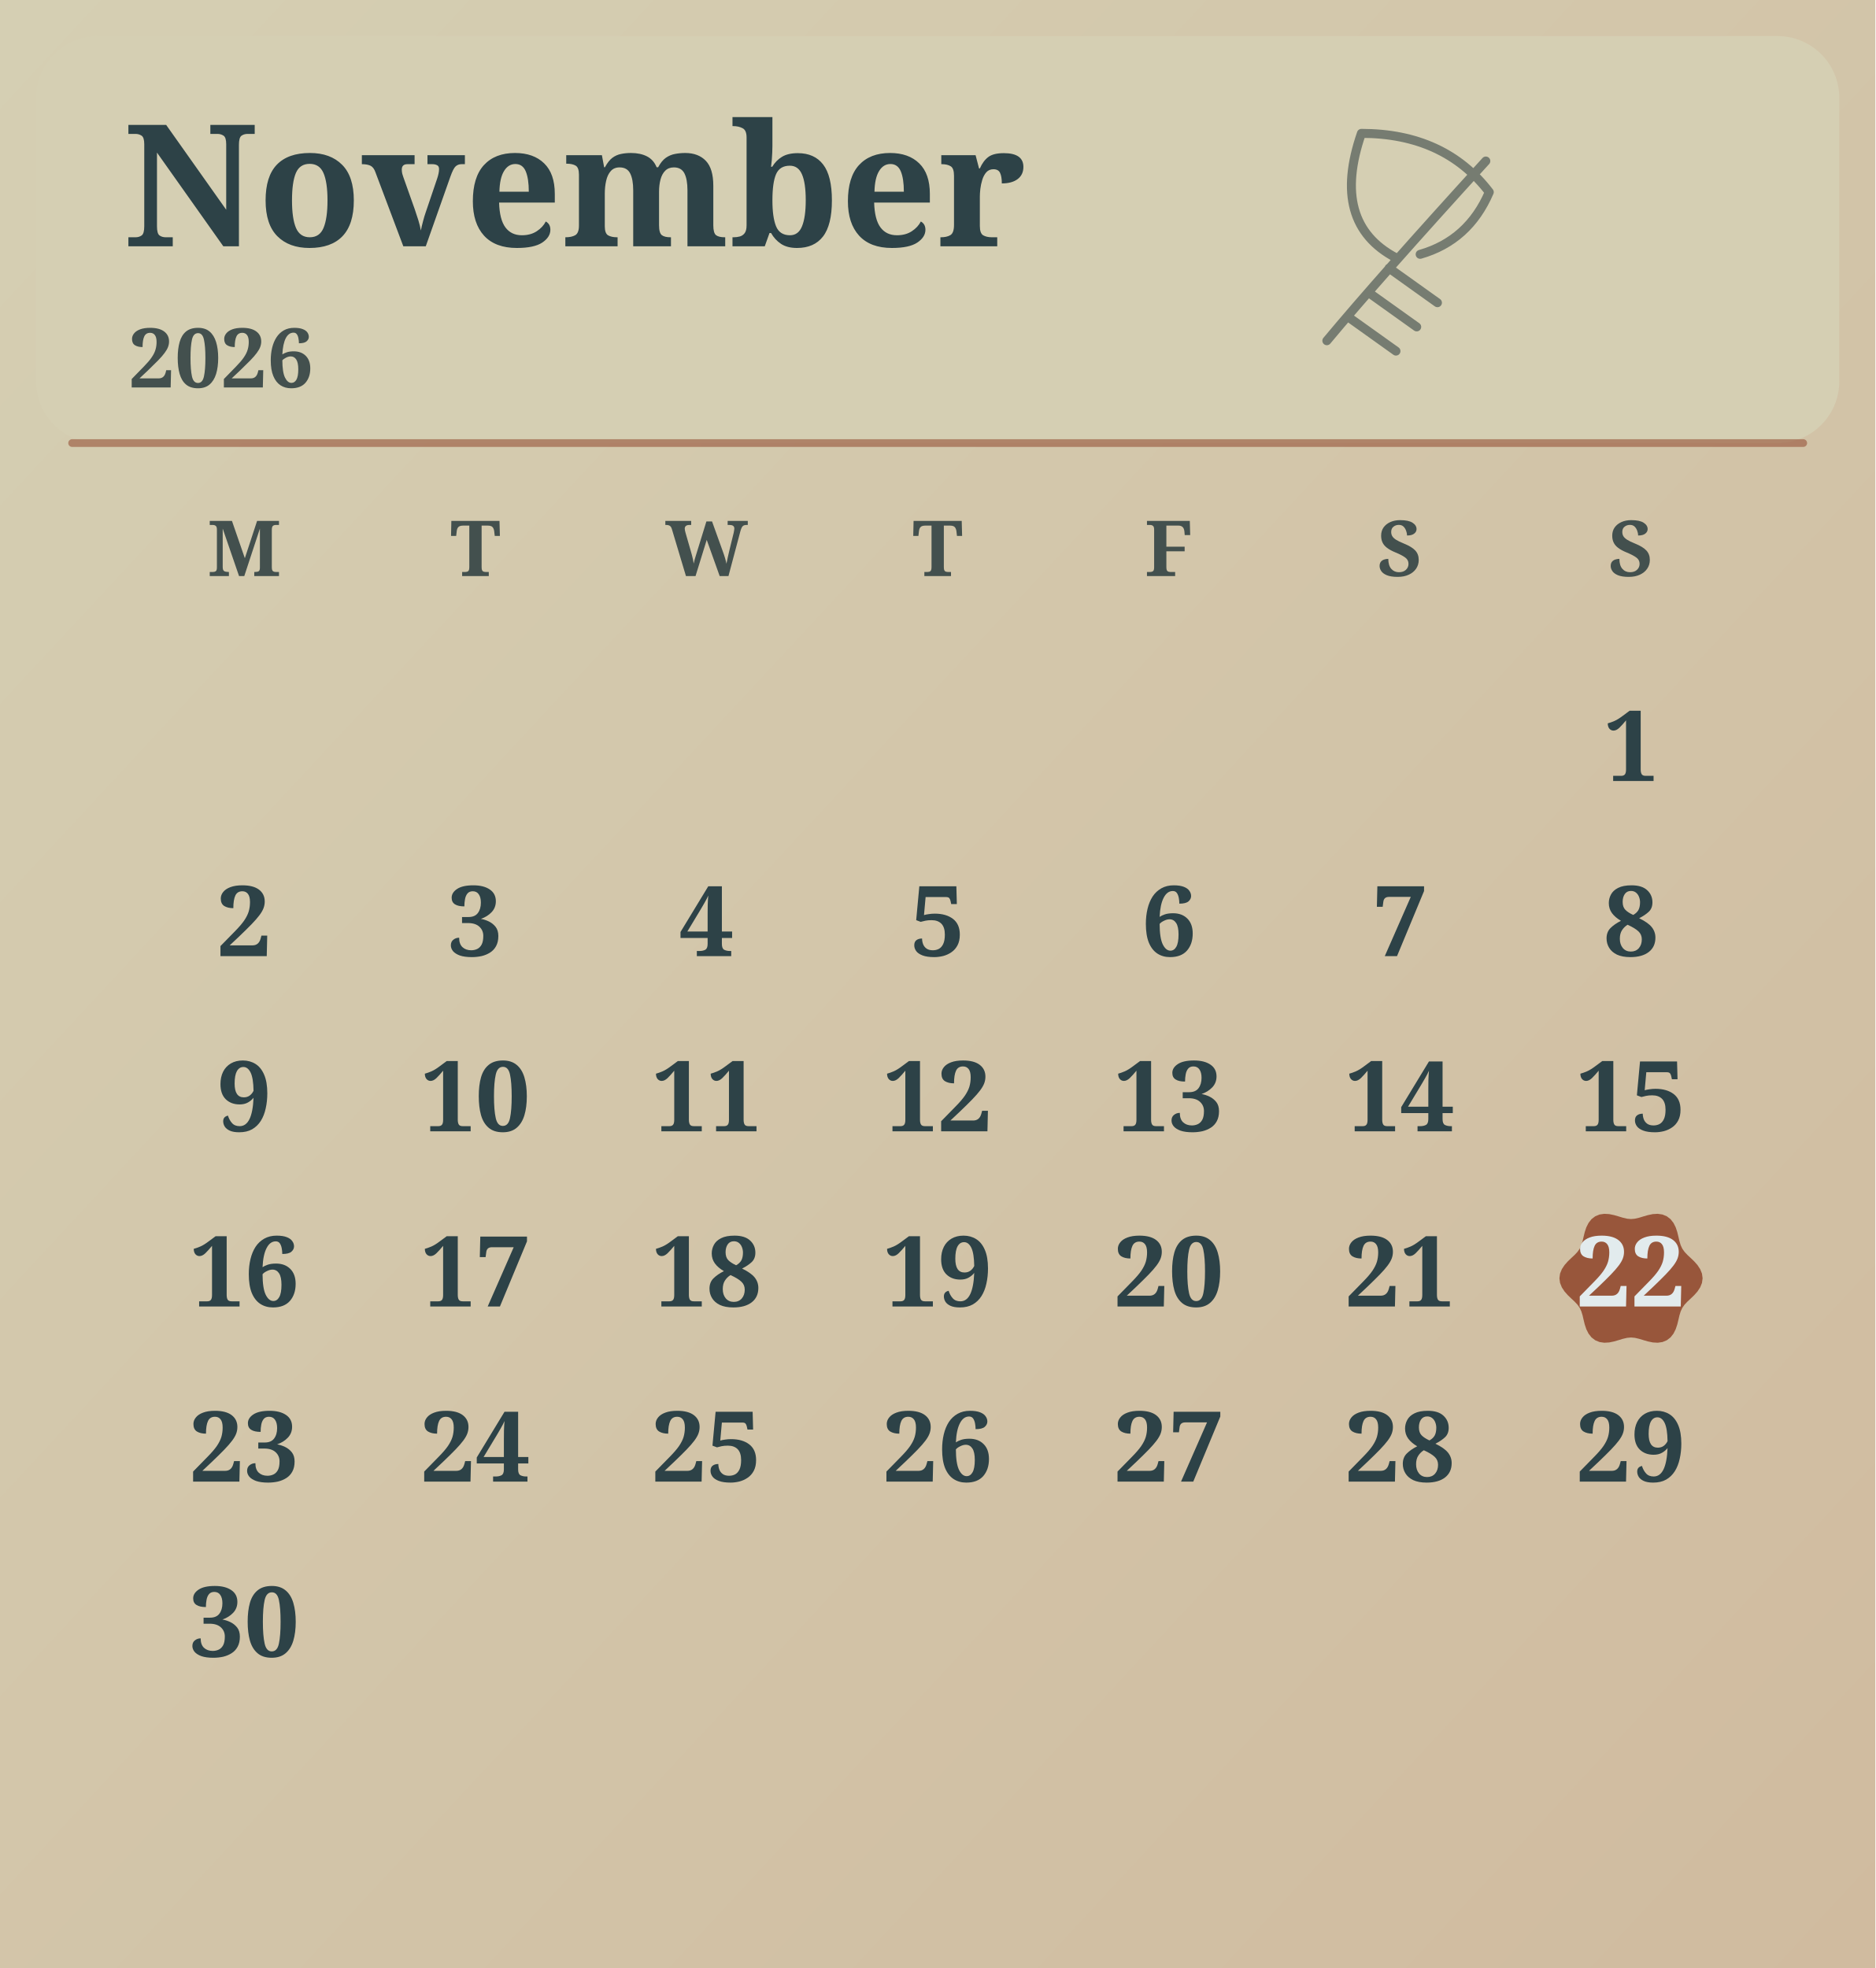
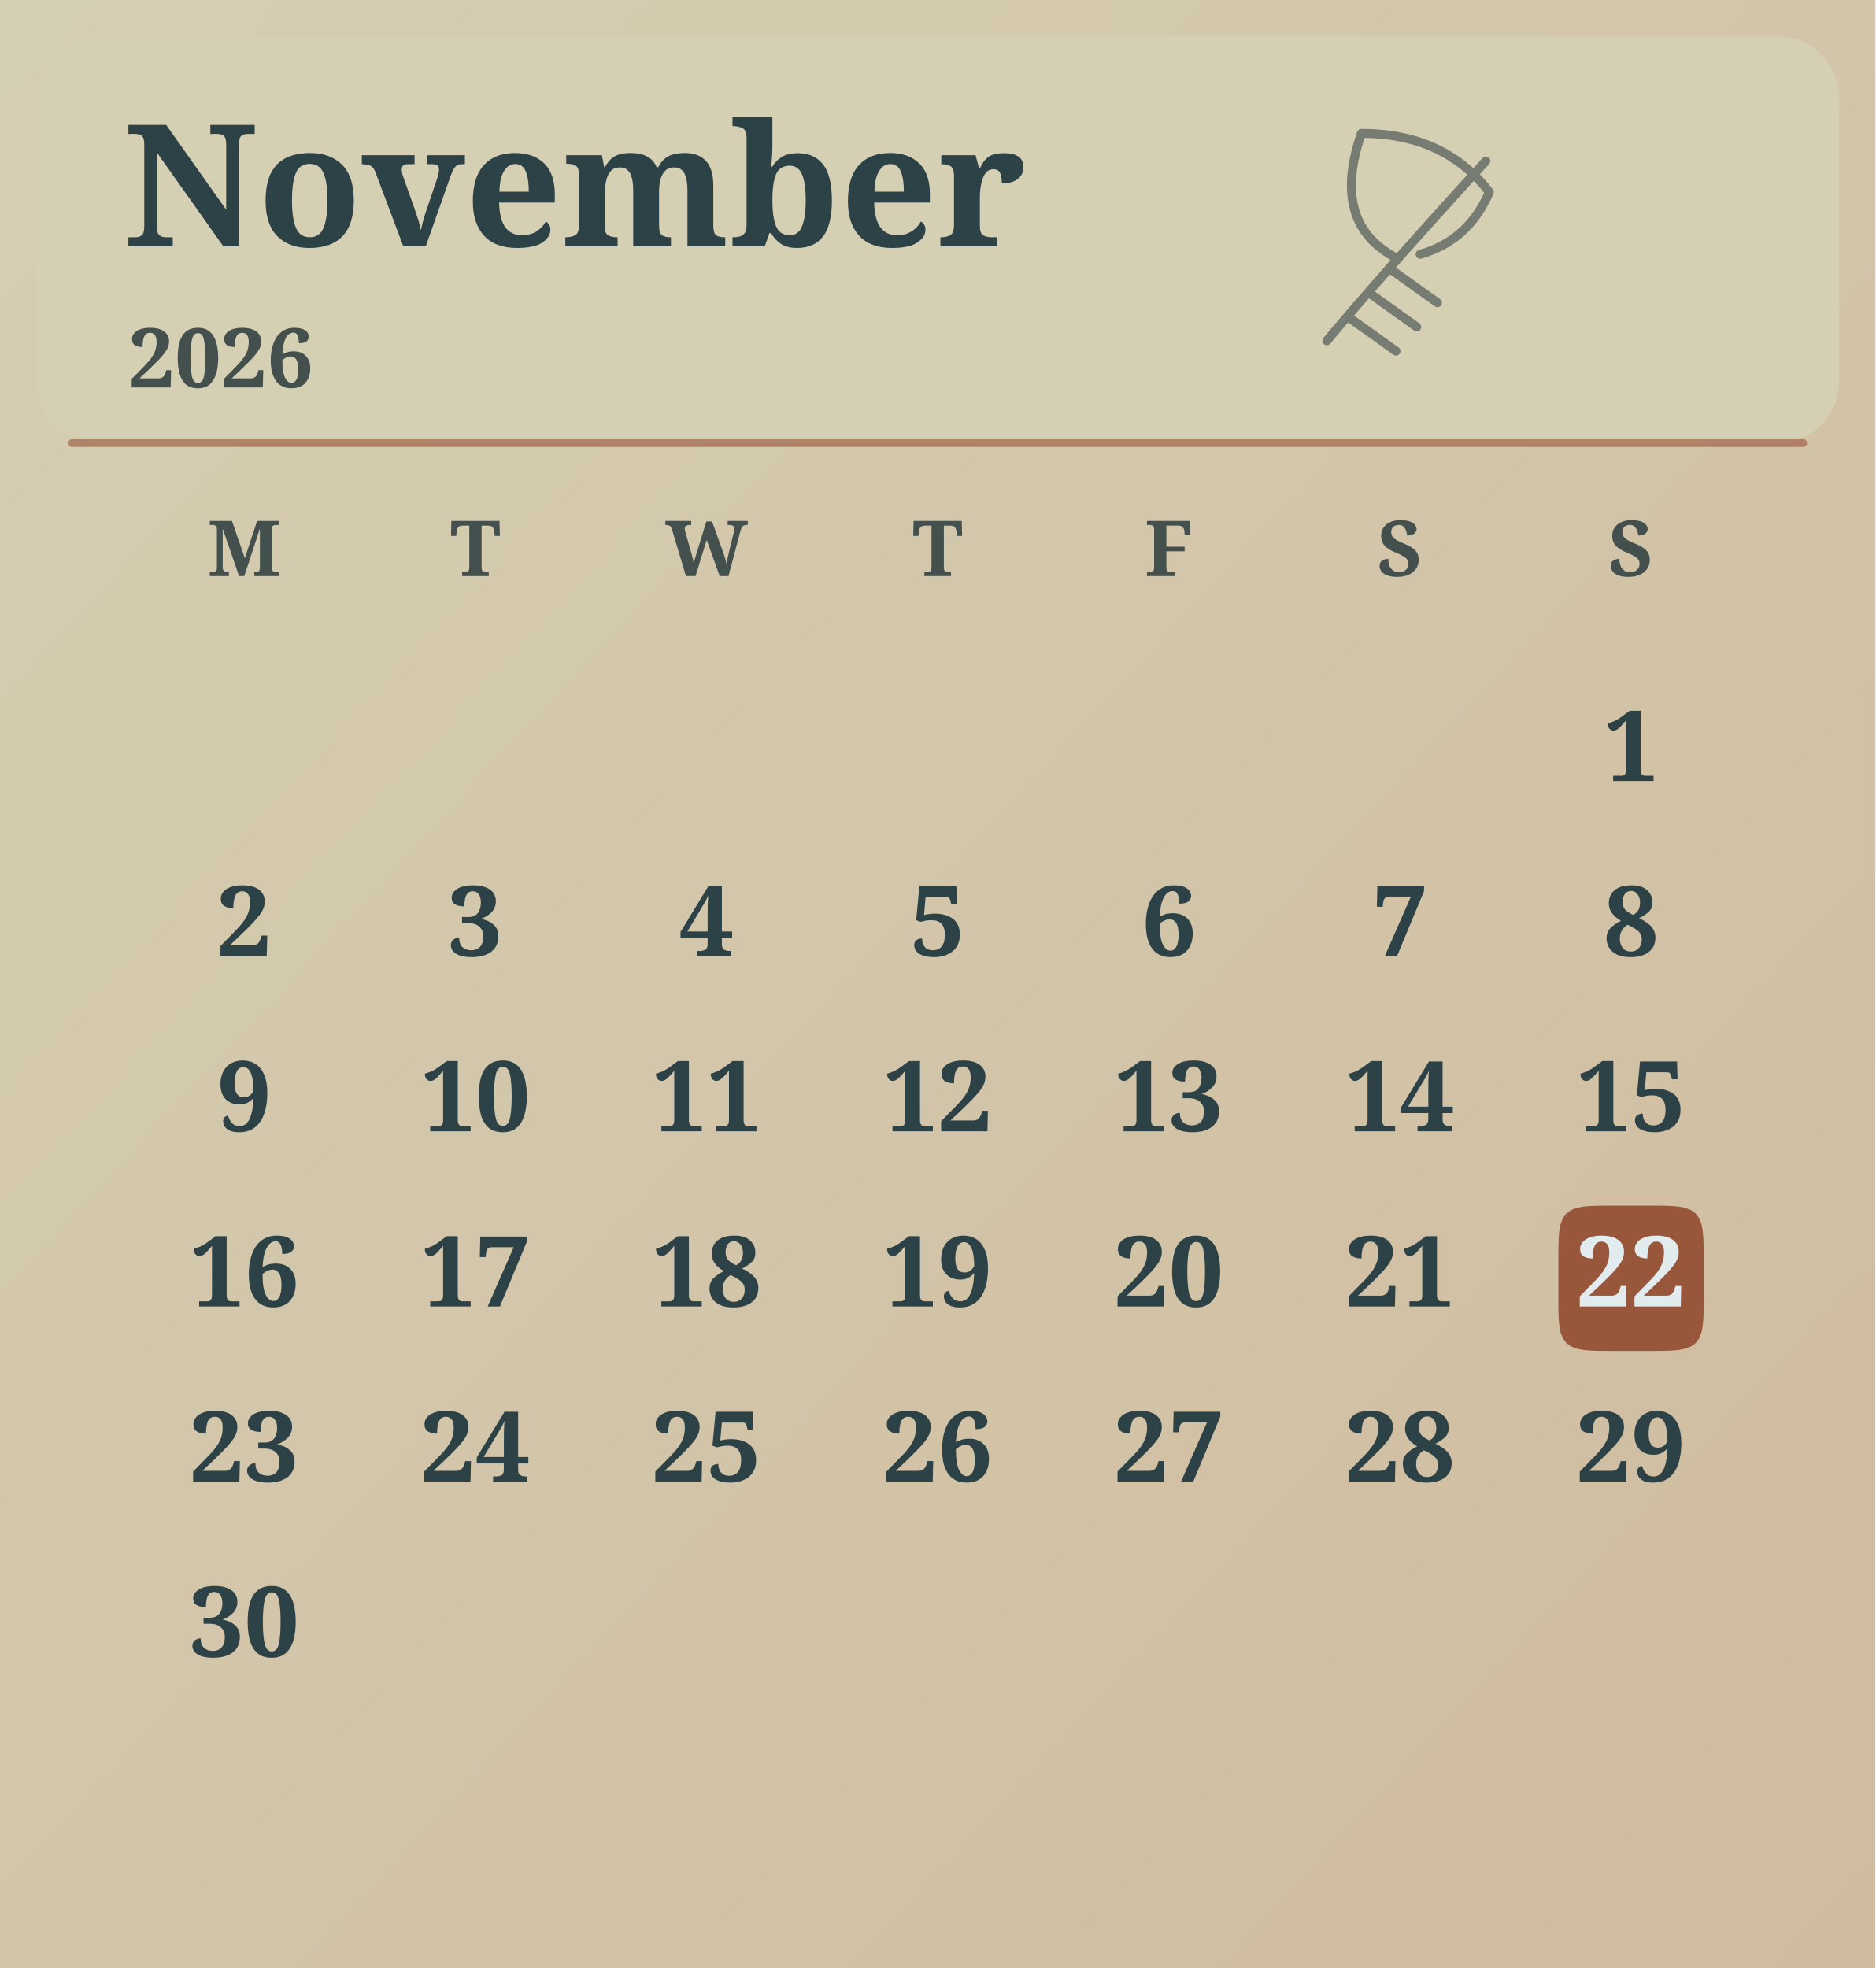
<svg xmlns="http://www.w3.org/2000/svg" width="364" height="382" viewBox="0 0 364 382">
  <defs>
    <linearGradient id="paint" x1="0" y1="0" x2="1" y2="1">
      <stop stop-color="#D5CFB3" />
      <stop offset="1" stop-color="#D0BB9F" />
    </linearGradient>
  </defs>
  <rect width="364" height="382" fill="url(#paint)" />
  <g font-family="Georgia,serif" style="font-variant-numeric:tabular-nums">
    <rect x="7" y="7" width="350" height="79" rx="12" fill="#D5CFB3" opacity="1" />
    <line x1="14" y1="86" x2="350" y2="86" stroke="#98563B" opacity="0.62" stroke-width="1.5" stroke-linecap="round" />
    <path d="M 18 83 Q 33 65 64 31 M 38 59 Q 19 49 28 23 Q 52 23 65 40 Q 59 54 45 58 M 24 76 L 38 86 M 30 69 L 44 79 M 36 62 L 50 72" transform="translate(245.46 10.46) scale(0.6708 0.6708)" fill="none" stroke="#43504E" stroke-width="2.6" stroke-linecap="round" stroke-linejoin="round" opacity="0.65" />
    <text x="24" y="35" font-size="33" font-weight="700" fill="#2D4247" text-anchor="start" dominant-baseline="central" alignment-baseline="central">November</text>
    <text x="25" y="69" font-size="16" font-weight="600" fill="#43504E" text-anchor="start" dominant-baseline="central" alignment-baseline="central">2026</text>
    <text x="47.429" y="106" font-size="15" font-weight="600" fill="#43504E" text-anchor="middle" dominant-baseline="central" alignment-baseline="central">M</text>
    <text x="92.286" y="106" font-size="15" font-weight="600" fill="#43504E" text-anchor="middle" dominant-baseline="central" alignment-baseline="central">T</text>
    <text x="137.143" y="106" font-size="15" font-weight="600" fill="#43504E" text-anchor="middle" dominant-baseline="central" alignment-baseline="central">W</text>
    <text x="182" y="106" font-size="15" font-weight="600" fill="#43504E" text-anchor="middle" dominant-baseline="central" alignment-baseline="central">T</text>
    <text x="226.857" y="106" font-size="15" font-weight="600" fill="#43504E" text-anchor="middle" dominant-baseline="central" alignment-baseline="central">F</text>
    <text x="271.714" y="106" font-size="15" font-weight="600" fill="#43504E" text-anchor="middle" dominant-baseline="central" alignment-baseline="central">S</text>
    <text x="316.571" y="106" font-size="15" font-weight="600" fill="#43504E" text-anchor="middle" dominant-baseline="central" alignment-baseline="central">S</text>
    <text x="316.571" y="144.22" font-size="19" font-weight="550" fill="#2D4247" text-anchor="middle" dominant-baseline="central" alignment-baseline="central">1</text>
    <text x="47.429" y="178.22" font-size="19" font-weight="550" fill="#2D4247" text-anchor="middle" dominant-baseline="central" alignment-baseline="central">2</text>
    <text x="92.286" y="178.22" font-size="19" font-weight="550" fill="#2D4247" text-anchor="middle" dominant-baseline="central" alignment-baseline="central">3</text>
    <text x="137.143" y="178.22" font-size="19" font-weight="550" fill="#2D4247" text-anchor="middle" dominant-baseline="central" alignment-baseline="central">4</text>
    <text x="182" y="178.22" font-size="19" font-weight="550" fill="#2D4247" text-anchor="middle" dominant-baseline="central" alignment-baseline="central">5</text>
    <text x="226.857" y="178.22" font-size="19" font-weight="550" fill="#2D4247" text-anchor="middle" dominant-baseline="central" alignment-baseline="central">6</text>
    <text x="271.714" y="178.22" font-size="19" font-weight="550" fill="#2D4247" text-anchor="middle" dominant-baseline="central" alignment-baseline="central">7</text>
    <text x="316.571" y="178.22" font-size="19" font-weight="550" fill="#2D4247" text-anchor="middle" dominant-baseline="central" alignment-baseline="central">8</text>
    <text x="47.429" y="212.22" font-size="19" font-weight="550" fill="#2D4247" text-anchor="middle" dominant-baseline="central" alignment-baseline="central">9</text>
    <text x="92.286" y="212.22" font-size="19" font-weight="550" fill="#2D4247" text-anchor="middle" dominant-baseline="central" alignment-baseline="central">10</text>
    <text x="137.143" y="212.22" font-size="19" font-weight="550" fill="#2D4247" text-anchor="middle" dominant-baseline="central" alignment-baseline="central">11</text>
    <text x="182" y="212.22" font-size="19" font-weight="550" fill="#2D4247" text-anchor="middle" dominant-baseline="central" alignment-baseline="central">12</text>
    <text x="226.857" y="212.22" font-size="19" font-weight="550" fill="#2D4247" text-anchor="middle" dominant-baseline="central" alignment-baseline="central">13</text>
    <text x="271.714" y="212.22" font-size="19" font-weight="550" fill="#2D4247" text-anchor="middle" dominant-baseline="central" alignment-baseline="central">14</text>
    <text x="316.571" y="212.22" font-size="19" font-weight="550" fill="#2D4247" text-anchor="middle" dominant-baseline="central" alignment-baseline="central">15</text>
    <text x="47.429" y="246.22" font-size="19" font-weight="550" fill="#2D4247" text-anchor="middle" dominant-baseline="central" alignment-baseline="central">16</text>
    <text x="92.286" y="246.22" font-size="19" font-weight="550" fill="#2D4247" text-anchor="middle" dominant-baseline="central" alignment-baseline="central">17</text>
    <text x="137.143" y="246.22" font-size="19" font-weight="550" fill="#2D4247" text-anchor="middle" dominant-baseline="central" alignment-baseline="central">18</text>
    <text x="182" y="246.22" font-size="19" font-weight="550" fill="#2D4247" text-anchor="middle" dominant-baseline="central" alignment-baseline="central">19</text>
    <text x="226.857" y="246.22" font-size="19" font-weight="550" fill="#2D4247" text-anchor="middle" dominant-baseline="central" alignment-baseline="central">20</text>
    <text x="271.714" y="246.22" font-size="19" font-weight="550" fill="#2D4247" text-anchor="middle" dominant-baseline="central" alignment-baseline="central">21</text>
-     <path d="M 94.82 50 L 94.43 52.91 L 93.31 55.7 L 91.61 58.28 L 89.55 60.6 L 87.38 62.69 L 85.31 64.62 L 83.52 66.53 L 82.11 68.54 L 81.08 70.77 L 80.32 73.26 L 79.68 76.02 L 78.96 78.96 L 77.98 81.9 L 76.59 84.66 L 74.74 87.02 L 72.41 88.81 L 69.69 89.93 L 66.72 90.36 L 63.64 90.18 L 60.6 89.55 L 57.7 88.71 L 54.99 87.89 L 52.44 87.3 L 50 87.08 L 47.56 87.3 L 45.01 87.89 L 42.3 88.71 L 39.4 89.55 L 36.36 90.18 L 33.28 90.36 L 30.31 89.93 L 27.59 88.81 L 25.26 87.02 L 23.41 84.66 L 22.02 81.9 L 21.04 78.96 L 20.32 76.02 L 19.68 73.26 L 18.92 70.77 L 17.89 68.54 L 16.48 66.53 L 14.69 64.62 L 12.62 62.69 L 10.45 60.6 L 8.39 58.28 L 6.69 55.7 L 5.57 52.91 L 5.18 50 L 5.57 47.09 L 6.69 44.3 L 8.39 41.72 L 10.45 39.4 L 12.62 37.31 L 14.69 35.38 L 16.48 33.47 L 17.89 31.46 L 18.92 29.23 L 19.68 26.74 L 20.32 23.98 L 21.04 21.04 L 22.02 18.1 L 23.41 15.34 L 25.26 12.98 L 27.59 11.19 L 30.31 10.07 L 33.28 9.64 L 36.36 9.82 L 39.4 10.45 L 42.3 11.29 L 45.01 12.11 L 47.56 12.7 L 50 12.92 L 52.44 12.7 L 54.99 12.11 L 57.7 11.29 L 60.6 10.45 L 63.64 9.82 L 66.72 9.64 L 69.69 10.07 L 72.41 11.19 L 74.74 12.98 L 76.59 15.34 L 77.98 18.1 L 78.96 21.04 L 79.68 23.98 L 80.32 26.74 L 81.08 29.23 L 82.11 31.46 L 83.52 33.47 L 85.31 35.38 L 87.38 37.31 L 89.55 39.4 L 91.61 41.72 L 93.31 44.3 L 94.43 47.09 Z" transform="translate(301.0714 232.62) scale(0.31 0.31)" fill="#98563B" opacity="1" />
+     <path d="M 95.5 50 L 95.5 52.98 L 95.5 55.99 L 95.5 59.05 L 95.5 62.19 L 95.49 65.44 L 95.46 68.83 L 95.39 72.38 L 95.23 76.11 L 94.86 79.97 L 94.11 83.85 L 92.74 87.49 L 90.54 90.54 L 87.49 92.74 L 83.85 94.11 L 79.97 94.86 L 76.11 95.23 L 72.38 95.39 L 68.83 95.46 L 65.44 95.49 L 62.19 95.5 L 59.05 95.5 L 55.99 95.5 L 52.98 95.5 L 50 95.5 L 47.02 95.5 L 44.01 95.5 L 40.95 95.5 L 37.81 95.5 L 34.56 95.49 L 31.17 95.46 L 27.62 95.39 L 23.89 95.23 L 20.03 94.86 L 16.15 94.11 L 12.51 92.74 L 9.46 90.54 L 7.26 87.49 L 5.89 83.85 L 5.14 79.97 L 4.77 76.11 L 4.61 72.38 L 4.54 68.83 L 4.51 65.44 L 4.5 62.19 L 4.5 59.05 L 4.5 55.99 L 4.5 52.98 L 4.5 50 L 4.5 47.02 L 4.5 44.01 L 4.5 40.95 L 4.5 37.81 L 4.51 34.56 L 4.54 31.17 L 4.61 27.62 L 4.77 23.89 L 5.14 20.03 L 5.89 16.15 L 7.26 12.51 L 9.46 9.46 L 12.51 7.26 L 16.15 5.89 L 20.03 5.14 L 23.89 4.77 L 27.62 4.61 L 31.17 4.54 L 34.56 4.51 L 37.81 4.5 L 40.95 4.5 L 44.01 4.5 L 47.02 4.5 L 50 4.5 L 52.98 4.5 L 55.99 4.5 L 59.05 4.5 L 62.19 4.5 L 65.44 4.51 L 68.83 4.54 L 72.38 4.61 L 76.11 4.77 L 79.97 5.14 L 83.85 5.89 L 87.49 7.26 L 90.54 9.46 L 92.74 12.51 L 94.11 16.15 L 94.86 20.03 L 95.23 23.89 L 95.39 27.62 L 95.46 31.17 L 95.49 34.56 L 95.5 37.81 L 95.5 40.95 L 95.5 44.01 L 95.5 47.02 Z" transform="translate(301.0714 232.62) scale(0.31 0.31)" fill="#98563B" opacity="1" />
    <text x="316.571" y="246.22" font-size="19" font-weight="700" fill="#E2EBED" text-anchor="middle" dominant-baseline="central" alignment-baseline="central">22</text>
    <text x="47.429" y="280.22" font-size="19" font-weight="550" fill="#2D4247" text-anchor="middle" dominant-baseline="central" alignment-baseline="central">23</text>
    <text x="92.286" y="280.22" font-size="19" font-weight="550" fill="#2D4247" text-anchor="middle" dominant-baseline="central" alignment-baseline="central">24</text>
    <text x="137.143" y="280.22" font-size="19" font-weight="550" fill="#2D4247" text-anchor="middle" dominant-baseline="central" alignment-baseline="central">25</text>
    <text x="182" y="280.22" font-size="19" font-weight="550" fill="#2D4247" text-anchor="middle" dominant-baseline="central" alignment-baseline="central">26</text>
    <text x="226.857" y="280.22" font-size="19" font-weight="550" fill="#2D4247" text-anchor="middle" dominant-baseline="central" alignment-baseline="central">27</text>
    <text x="271.714" y="280.22" font-size="19" font-weight="550" fill="#2D4247" text-anchor="middle" dominant-baseline="central" alignment-baseline="central">28</text>
    <text x="316.571" y="280.22" font-size="19" font-weight="550" fill="#2D4247" text-anchor="middle" dominant-baseline="central" alignment-baseline="central">29</text>
    <text x="47.429" y="314.22" font-size="19" font-weight="550" fill="#2D4247" text-anchor="middle" dominant-baseline="central" alignment-baseline="central">30</text>
  </g>
</svg>
